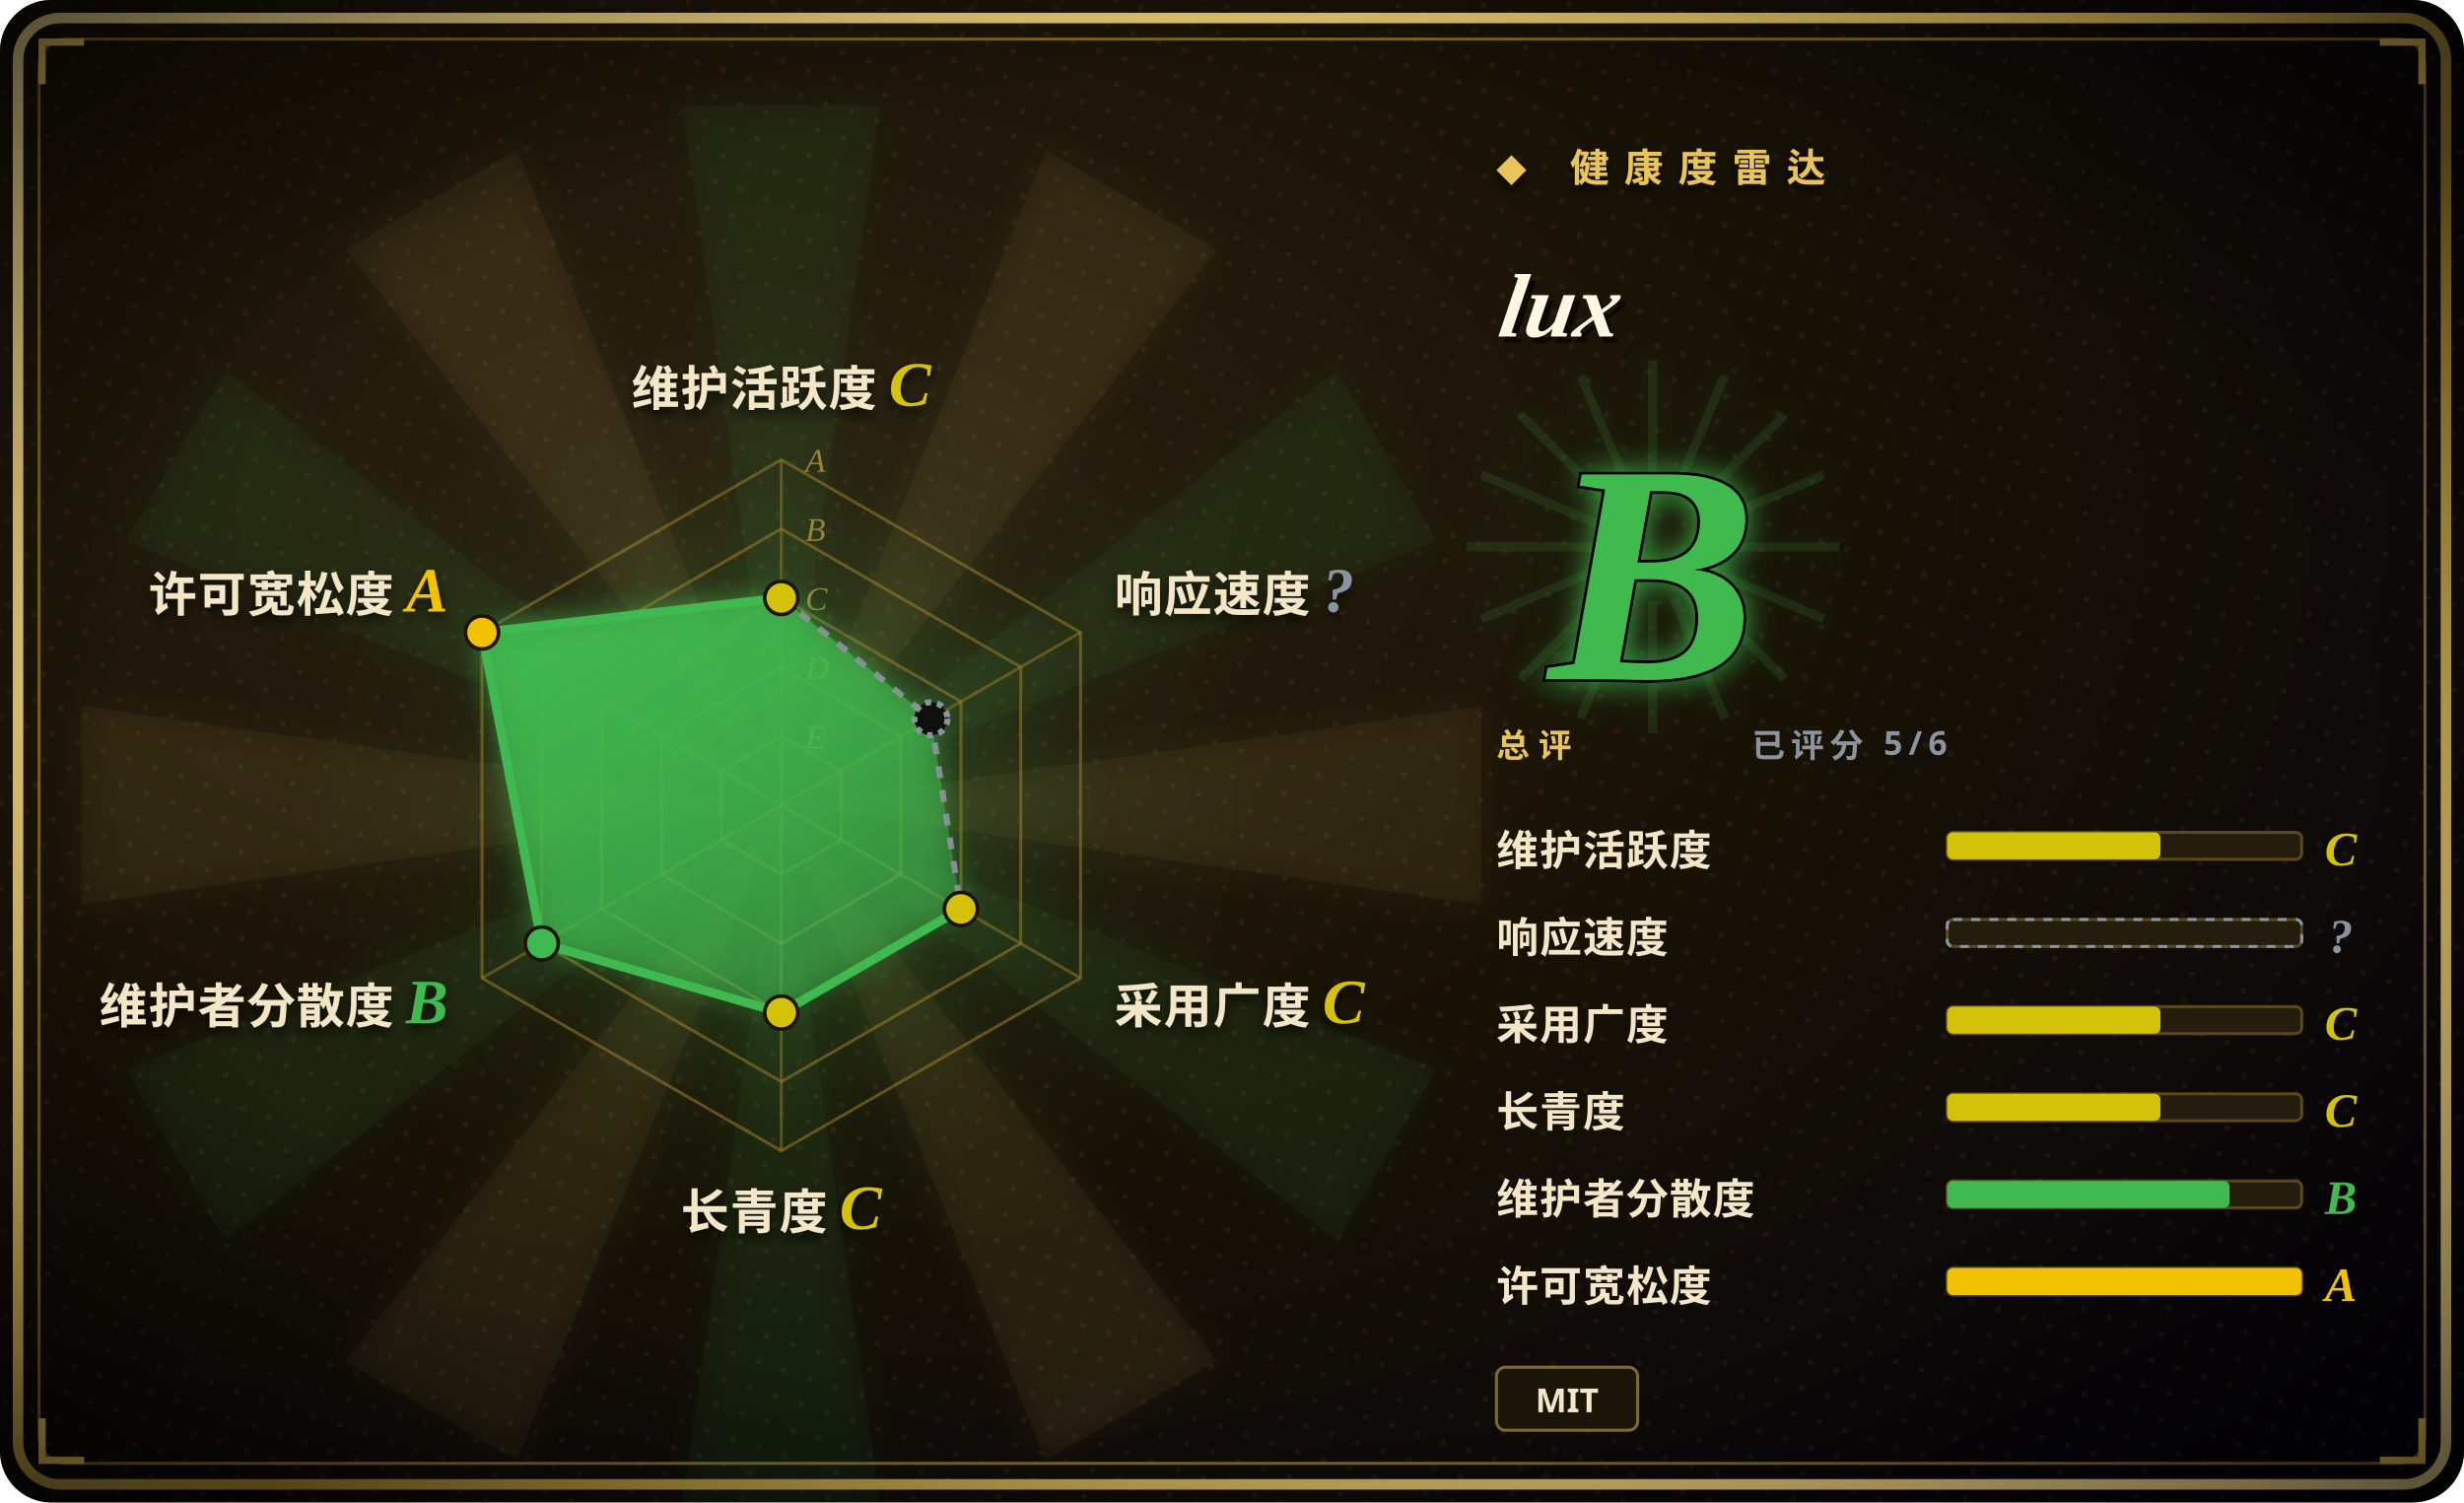
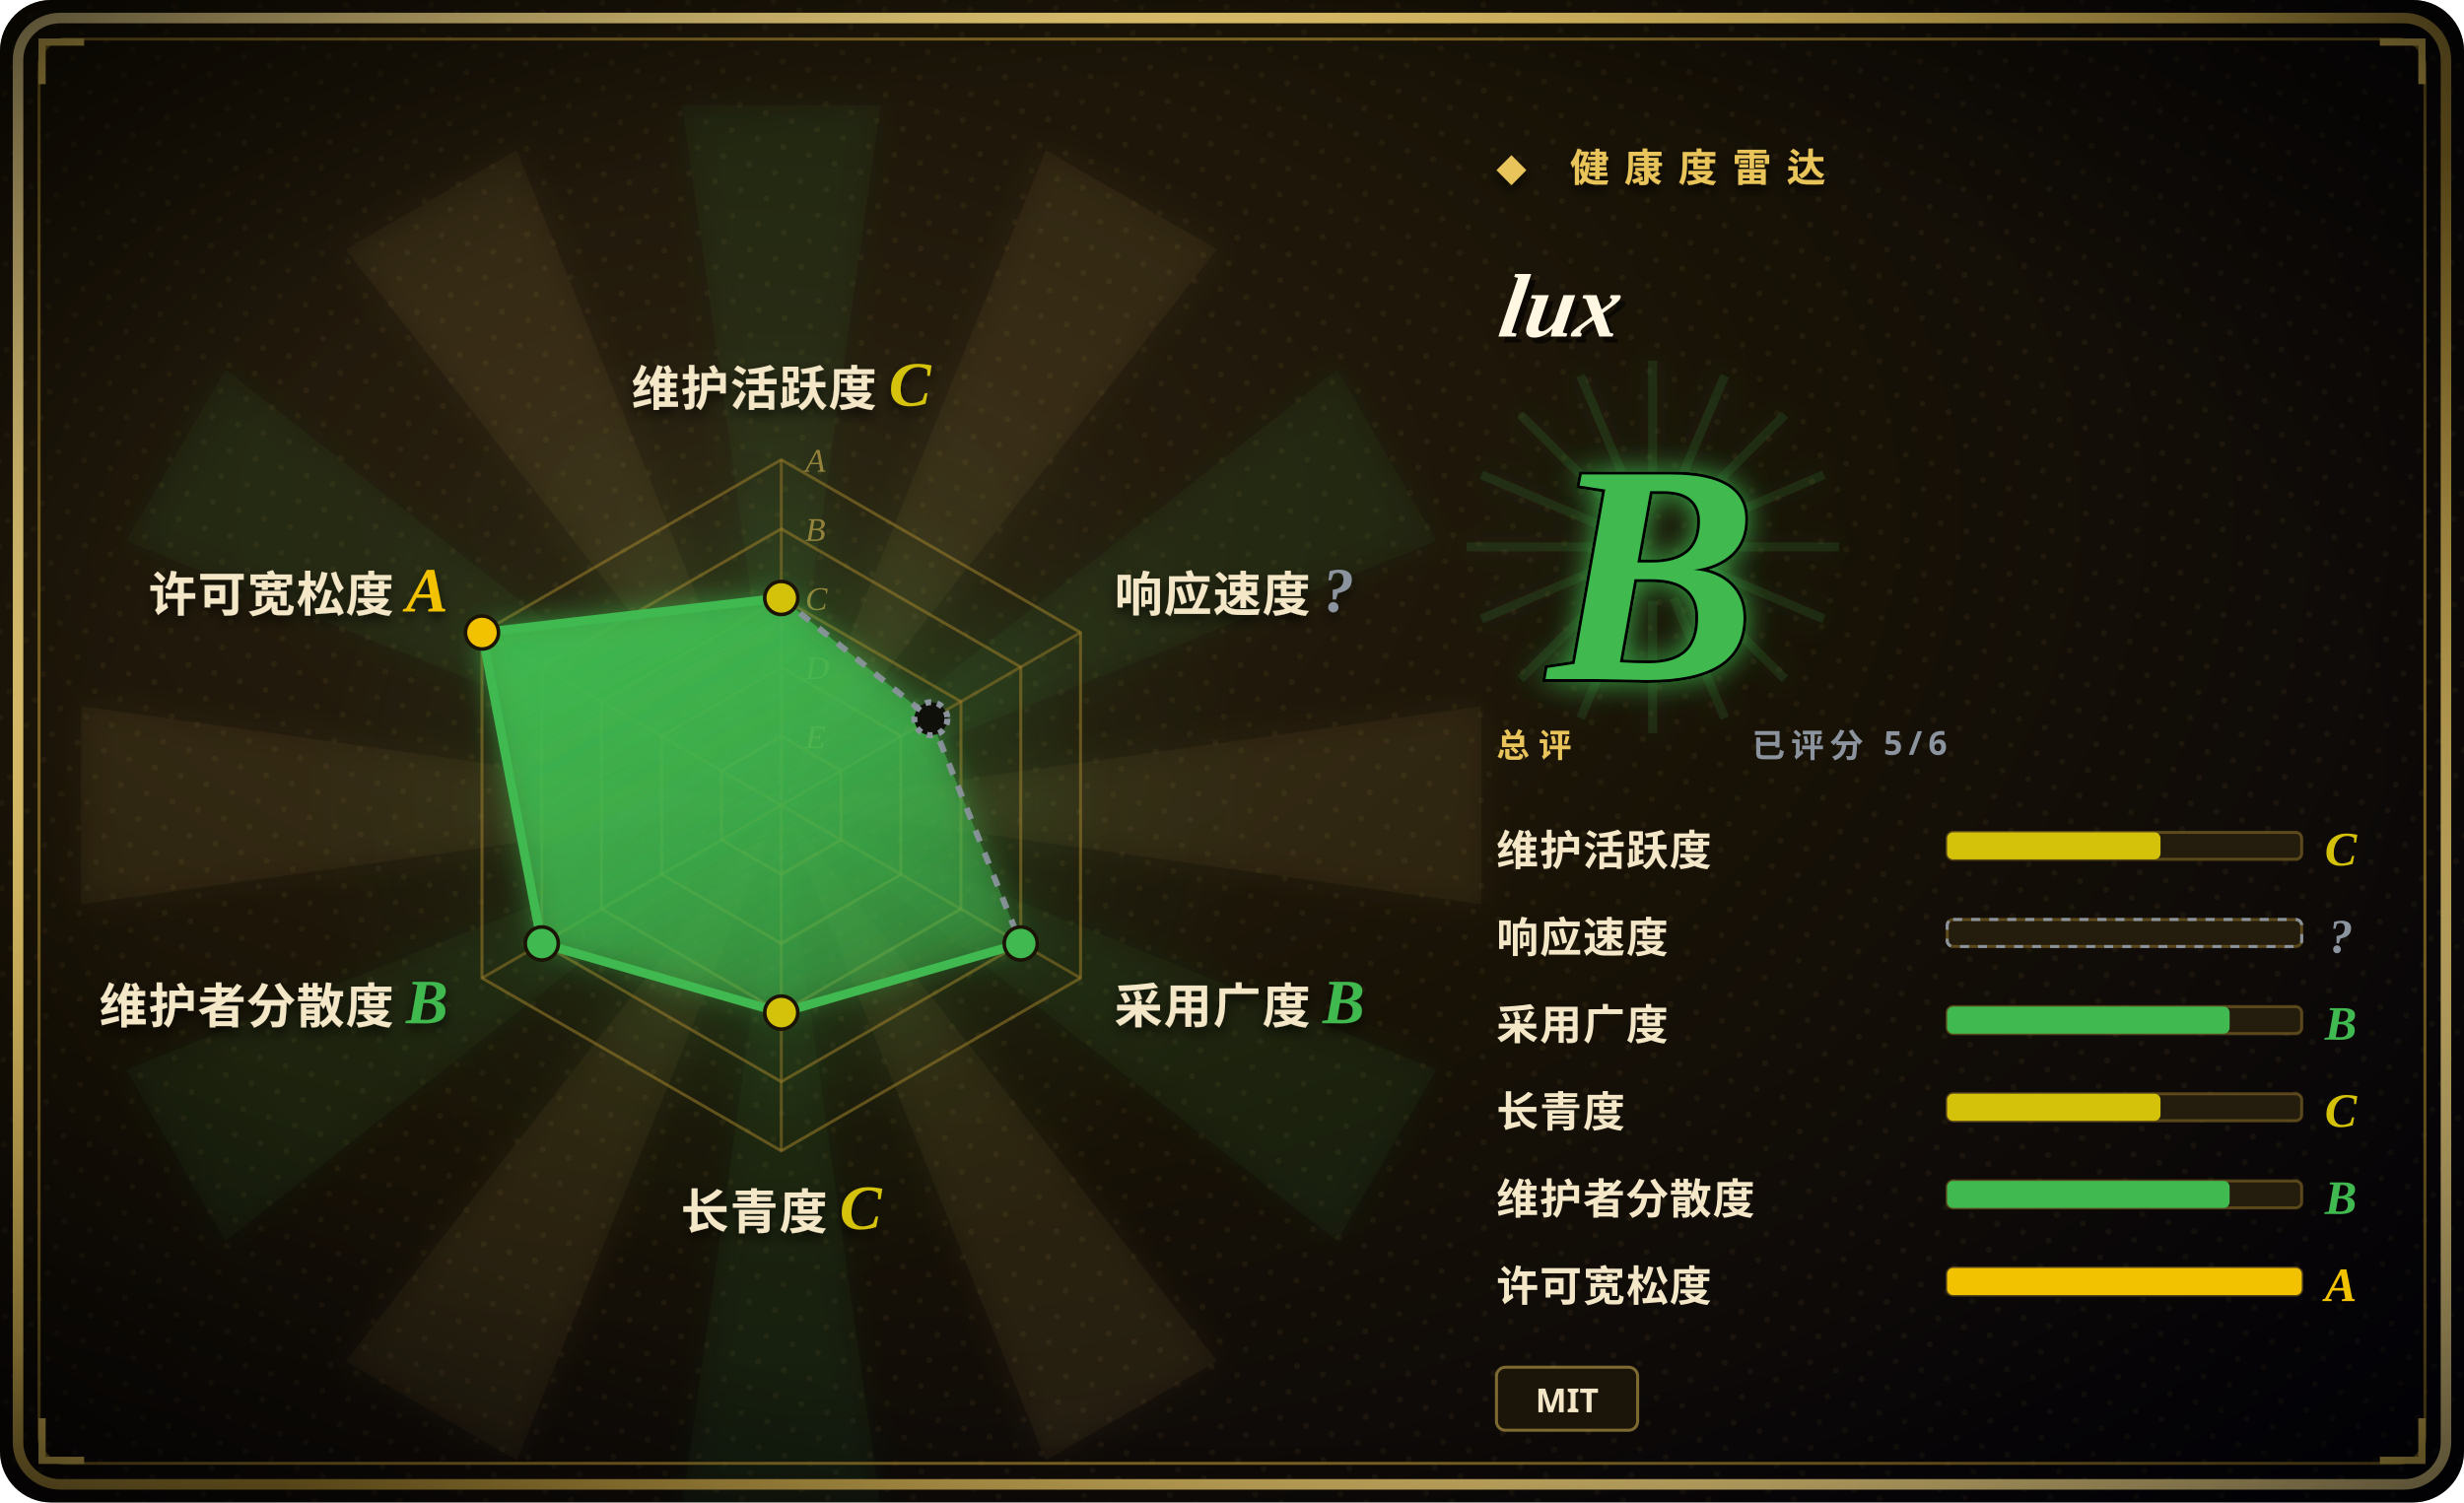
<svg xmlns="http://www.w3.org/2000/svg" width="820" height="500" viewBox="0 0 820 500">
  <defs>
    <radialGradient id="bg" cx="30%" cy="34%" r="90%">
      <stop offset="0%" stop-color="#2a2010" />
      <stop offset="48%" stop-color="#181206" />
      <stop offset="100%" stop-color="#05030a" />
    </radialGradient>
    <radialGradient id="vig" cx="50%" cy="50%" r="72%">
      <stop offset="62%" stop-color="#000000" stop-opacity="0" />
      <stop offset="100%" stop-color="#000000" stop-opacity="0.72" />
    </radialGradient>
    <linearGradient id="frame" x1="0" y1="0" x2="1" y2="1">
      <stop offset="0%" stop-color="#f6dd92" />
      <stop offset="45%" stop-color="#E8C45A" />
      <stop offset="55%" stop-color="#9c7d2a" />
      <stop offset="100%" stop-color="#f6dd92" />
    </linearGradient>
    <linearGradient id="poly" x1="0" y1="0" x2="0.7" y2="1">
      <stop offset="0%" stop-color="#3FB950" stop-opacity="0.92" />
      <stop offset="100%" stop-color="#3FB950" stop-opacity="0.34" />
    </linearGradient>
    <radialGradient id="halo" cx="50%" cy="50%" r="50%">
      <stop offset="0%" stop-color="#3FB950" stop-opacity="0.34" />
      <stop offset="68%" stop-color="#3FB950" stop-opacity="0.04" />
      <stop offset="100%" stop-color="#3FB950" stop-opacity="0" />
    </radialGradient>
    <filter id="glow" x="-60%" y="-60%" width="220%" height="220%">
      <feGaussianBlur stdDeviation="5" result="b" />
      <feMerge>
        <feMergeNode in="b" />
        <feMergeNode in="SourceGraphic" />
      </feMerge>
    </filter>
    <filter id="soft" x="-30%" y="-30%" width="160%" height="160%">
      <feDropShadow dx="0" dy="2" stdDeviation="2" flood-color="#000" flood-opacity="0.7" />
    </filter>
    <pattern id="halftone" width="9" height="9" patternUnits="userSpaceOnUse" patternTransform="rotate(18)">
      <circle cx="2" cy="2" r="1" fill="#E8C45A" fill-opacity="0.06" />
    </pattern>
  </defs>
  <rect width="820" height="500" rx="17" fill="url(#bg)" />
  <rect width="820" height="500" rx="17" fill="url(#halftone)" />
  <g opacity="0.5" filter="url(#glow)">
    <path d="M260,268 L493,235 L493,301 Z" fill="#E8C45A" fill-opacity="0.10" />
    <path d="M260,268 L478,356 L445,413 Z" fill="#3FB950" fill-opacity="0.10" />
    <path d="M260,268 L405,453 L348,486 Z" fill="#E8C45A" fill-opacity="0.10" />
    <path d="M260,268 L293,501 L227,501 Z" fill="#3FB950" fill-opacity="0.10" />
    <path d="M260,268 L172,486 L115,453 Z" fill="#E8C45A" fill-opacity="0.10" />
    <path d="M260,268 L75,413 L42,356 Z" fill="#3FB950" fill-opacity="0.10" />
    <path d="M260,268 L27,301 L27,235 Z" fill="#E8C45A" fill-opacity="0.10" />
    <path d="M260,268 L42,180 L75,123 Z" fill="#3FB950" fill-opacity="0.10" />
    <path d="M260,268 L115,83 L172,50 Z" fill="#E8C45A" fill-opacity="0.10" />
    <path d="M260,268 L227,35 L293,35 Z" fill="#3FB950" fill-opacity="0.10" />
    <path d="M260,268 L348,50 L405,83 Z" fill="#E8C45A" fill-opacity="0.10" />
    <path d="M260,268 L445,123 L478,180 Z" fill="#3FB950" fill-opacity="0.10" />
  </g>
  <circle cx="260" cy="268" r="161" fill="url(#halo)" />
  <rect x="6" y="6" width="808" height="488" rx="14" fill="none" stroke="url(#frame)" stroke-width="3.5" />
  <rect x="13" y="13" width="794" height="474" rx="9" fill="none" stroke="#9c7d2a" stroke-width="1" stroke-opacity="0.8" />
  <path d="M14,28 L14,14 L28,14" fill="none" stroke="#E8C45A" stroke-width="2.4" />
  <path d="M806,28 L806,14 L792,14" fill="none" stroke="#E8C45A" stroke-width="2.4" />
  <path d="M14,472 L14,486 L28,486" fill="none" stroke="#E8C45A" stroke-width="2.4" />
  <path d="M806,472 L806,486 L792,486" fill="none" stroke="#E8C45A" stroke-width="2.4" />
  <rect width="820" height="500" rx="17" fill="url(#vig)" />
  <polygon points="260.0,153.0 359.6,210.5 359.6,325.5 260.0,383.0 160.4,325.5 160.4,210.5" fill="none" stroke="#9c7d2a" stroke-opacity="0.55" stroke-width="1" />
  <polygon points="260.0,176.0 339.7,222.0 339.7,314.0 260.0,360.0 180.3,314.0 180.3,222.0" fill="none" stroke="#9c7d2a" stroke-opacity="0.55" stroke-width="1" />
  <polygon points="260.0,199.0 319.8,233.5 319.8,302.5 260.0,337.0 200.2,302.5 200.2,233.5" fill="none" stroke="#9c7d2a" stroke-opacity="0.55" stroke-width="1" />
  <polygon points="260.0,222.0 299.8,245.0 299.8,291.0 260.0,314.0 220.2,291.0 220.2,245.0" fill="none" stroke="#9c7d2a" stroke-opacity="0.55" stroke-width="1" />
  <polygon points="260.0,245.0 279.9,256.5 279.9,279.5 260.0,291.0 240.1,279.5 240.1,256.5" fill="none" stroke="#9c7d2a" stroke-opacity="0.55" stroke-width="1" />
  <line x1="260" y1="268" x2="260.0" y2="153.0" stroke="#9c7d2a" stroke-opacity="0.5" stroke-width="1" />
  <line x1="260" y1="268" x2="359.6" y2="210.5" stroke="#9c7d2a" stroke-opacity="0.5" stroke-width="1" />
  <line x1="260" y1="268" x2="359.6" y2="325.5" stroke="#9c7d2a" stroke-opacity="0.5" stroke-width="1" />
  <line x1="260" y1="268" x2="260.0" y2="383.0" stroke="#9c7d2a" stroke-opacity="0.5" stroke-width="1" />
  <line x1="260" y1="268" x2="160.4" y2="325.5" stroke="#9c7d2a" stroke-opacity="0.5" stroke-width="1" />
  <line x1="260" y1="268" x2="160.4" y2="210.5" stroke="#9c7d2a" stroke-opacity="0.5" stroke-width="1" />
  <text x="268" y="157.0" font-size="11" font-style="italic" fill="#E8C45A" fill-opacity="0.55" font-family="'Georgia','Times New Roman',serif">A</text>
  <text x="268" y="180.0" font-size="11" font-style="italic" fill="#E8C45A" fill-opacity="0.55" font-family="'Georgia','Times New Roman',serif">B</text>
  <text x="268" y="203.0" font-size="11" font-style="italic" fill="#E8C45A" fill-opacity="0.55" font-family="'Georgia','Times New Roman',serif">C</text>
  <text x="268" y="226.0" font-size="11" font-style="italic" fill="#E8C45A" fill-opacity="0.55" font-family="'Georgia','Times New Roman',serif">D</text>
  <text x="268" y="249.0" font-size="11" font-style="italic" fill="#E8C45A" fill-opacity="0.55" font-family="'Georgia','Times New Roman',serif">E</text>
-   <polygon points="260.0,199.0 309.8,239.2 319.8,302.5 260.0,337.0 180.3,314.0 160.4,210.5" fill="url(#poly)" filter="url(#glow)" />
+   <polygon points="260.0,199.0 309.8,239.2 339.7,314.0 260.0,337.0 180.3,314.0 160.4,210.5" fill="url(#poly)" filter="url(#glow)" />
  <line x1="260.0" y1="199.0" x2="309.8" y2="239.2" stroke="#8B949E" stroke-width="2" stroke-dasharray="4 4" stroke-opacity="0.92" />
-   <line x1="309.8" y1="239.2" x2="319.8" y2="302.5" stroke="#8B949E" stroke-width="2" stroke-dasharray="4 4" stroke-opacity="0.92" />
-   <line x1="319.8" y1="302.5" x2="260.0" y2="337.0" stroke="#3FB950" stroke-width="3" />
+   <line x1="309.8" y1="239.2" x2="339.7" y2="314.0" stroke="#8B949E" stroke-width="2" stroke-dasharray="4 4" stroke-opacity="0.92" />
+   <line x1="339.7" y1="314.0" x2="260.0" y2="337.0" stroke="#3FB950" stroke-width="3" />
  <line x1="260.0" y1="337.0" x2="180.3" y2="314.0" stroke="#3FB950" stroke-width="3" />
  <line x1="180.3" y1="314.0" x2="160.4" y2="210.5" stroke="#3FB950" stroke-width="3" />
  <line x1="160.4" y1="210.5" x2="260.0" y2="199.0" stroke="#3FB950" stroke-width="3" />
  <circle cx="260.0" cy="199.0" r="5.5" fill="#D4C20A" stroke="#1a1306" stroke-width="1.2" />
  <circle cx="309.8" cy="239.2" r="5.5" fill="#10100b" stroke="#8B949E" stroke-width="2" stroke-dasharray="2 2" />
-   <circle cx="319.8" cy="302.5" r="5.5" fill="#D4C20A" stroke="#1a1306" stroke-width="1.2" />
+   <circle cx="339.7" cy="314.0" r="5.5" fill="#3FB950" stroke="#1a1306" stroke-width="1.2" />
  <circle cx="260.0" cy="337.0" r="5.5" fill="#D4C20A" stroke="#1a1306" stroke-width="1.2" />
  <circle cx="180.3" cy="314.0" r="5.5" fill="#3FB950" stroke="#1a1306" stroke-width="1.2" />
  <circle cx="160.4" cy="210.5" r="5.5" fill="#F2C200" stroke="#1a1306" stroke-width="1.2" />
  <text x="260.0" y="135.0" font-size="16" font-weight="900" fill="#f3e7c8" text-anchor="middle" font-family="'PingFang SC','Hiragino Sans GB','Heiti SC','Microsoft YaHei',sans-serif" letter-spacing="0.4" filter="url(#soft)">维护活跃度 <tspan fill="#D4C20A" font-family="'Georgia','Times New Roman',serif" font-style="italic" font-size="21">C</tspan>
  </text>
  <text x="370.9" y="203.5" font-size="16" font-weight="900" fill="#f3e7c8" text-anchor="start" font-family="'PingFang SC','Hiragino Sans GB','Heiti SC','Microsoft YaHei',sans-serif" letter-spacing="0.4" filter="url(#soft)">响应速度 <tspan fill="#8B949E" font-family="'Georgia','Times New Roman',serif" font-style="italic" font-size="21">?</tspan>
  </text>
-   <text x="370.9" y="340.5" font-size="16" font-weight="900" fill="#f3e7c8" text-anchor="start" font-family="'PingFang SC','Hiragino Sans GB','Heiti SC','Microsoft YaHei',sans-serif" letter-spacing="0.4" filter="url(#soft)">采用广度 <tspan fill="#D4C20A" font-family="'Georgia','Times New Roman',serif" font-style="italic" font-size="21">C</tspan>
+   <text x="370.9" y="340.5" font-size="16" font-weight="900" fill="#f3e7c8" text-anchor="start" font-family="'PingFang SC','Hiragino Sans GB','Heiti SC','Microsoft YaHei',sans-serif" letter-spacing="0.4" filter="url(#soft)">采用广度 <tspan fill="#3FB950" font-family="'Georgia','Times New Roman',serif" font-style="italic" font-size="21">B</tspan>
  </text>
  <text x="260.0" y="409.0" font-size="16" font-weight="900" fill="#f3e7c8" text-anchor="middle" font-family="'PingFang SC','Hiragino Sans GB','Heiti SC','Microsoft YaHei',sans-serif" letter-spacing="0.4" filter="url(#soft)">长青度 <tspan fill="#D4C20A" font-family="'Georgia','Times New Roman',serif" font-style="italic" font-size="21">C</tspan>
  </text>
  <text x="149.1" y="340.5" font-size="16" font-weight="900" fill="#f3e7c8" text-anchor="end" font-family="'PingFang SC','Hiragino Sans GB','Heiti SC','Microsoft YaHei',sans-serif" letter-spacing="0.4" filter="url(#soft)">维护者分散度 <tspan fill="#3FB950" font-family="'Georgia','Times New Roman',serif" font-style="italic" font-size="21">B</tspan>
  </text>
  <text x="149.1" y="203.5" font-size="16" font-weight="900" fill="#f3e7c8" text-anchor="end" font-family="'PingFang SC','Hiragino Sans GB','Heiti SC','Microsoft YaHei',sans-serif" letter-spacing="0.4" filter="url(#soft)">许可宽松度 <tspan fill="#F2C200" font-family="'Georgia','Times New Roman',serif" font-style="italic" font-size="21">A</tspan>
  </text>
  <text x="498" y="60" font-size="13" letter-spacing="5" fill="#E8C45A" font-weight="900" font-family="'PingFang SC','Hiragino Sans GB','Heiti SC','Microsoft YaHei',sans-serif" filter="url(#soft)">◆ 健康度雷达</text>
  <g transform="translate(498,112) skewX(-9)">
    <text x="2" y="2" font-size="30" font-weight="900" font-style="italic" fill="#000" fill-opacity="0.6" font-family="'Georgia','Times New Roman',serif">lux</text>
    <text x="0" y="0" font-size="30" font-weight="900" font-style="italic" fill="#fff7e2" font-family="'Georgia','Times New Roman',serif">lux</text>
  </g>
  <line x1="498" y1="124" x2="648" y2="124" stroke="url(#frame)" stroke-width="2" />
  <g opacity="0.85" filter="url(#glow)">
    <line x1="568" y1="182" x2="612" y2="182" stroke="#3FB950" stroke-opacity="0.16" stroke-width="3" />
    <line x1="567" y1="189" x2="607" y2="206" stroke="#3FB950" stroke-opacity="0.16" stroke-width="3" />
    <line x1="563" y1="195" x2="594" y2="226" stroke="#3FB950" stroke-opacity="0.16" stroke-width="3" />
    <line x1="557" y1="199" x2="574" y2="239" stroke="#3FB950" stroke-opacity="0.16" stroke-width="3" />
    <line x1="550" y1="200" x2="550" y2="244" stroke="#3FB950" stroke-opacity="0.16" stroke-width="3" />
    <line x1="543" y1="199" x2="526" y2="239" stroke="#3FB950" stroke-opacity="0.16" stroke-width="3" />
    <line x1="537" y1="195" x2="506" y2="226" stroke="#3FB950" stroke-opacity="0.16" stroke-width="3" />
    <line x1="533" y1="189" x2="493" y2="206" stroke="#3FB950" stroke-opacity="0.16" stroke-width="3" />
    <line x1="532" y1="182" x2="488" y2="182" stroke="#3FB950" stroke-opacity="0.16" stroke-width="3" />
    <line x1="533" y1="175" x2="493" y2="158" stroke="#3FB950" stroke-opacity="0.16" stroke-width="3" />
    <line x1="537" y1="169" x2="506" y2="138" stroke="#3FB950" stroke-opacity="0.16" stroke-width="3" />
    <line x1="543" y1="165" x2="526" y2="125" stroke="#3FB950" stroke-opacity="0.16" stroke-width="3" />
    <line x1="550" y1="164" x2="550" y2="120" stroke="#3FB950" stroke-opacity="0.16" stroke-width="3" />
    <line x1="557" y1="165" x2="574" y2="125" stroke="#3FB950" stroke-opacity="0.16" stroke-width="3" />
    <line x1="563" y1="169" x2="594" y2="138" stroke="#3FB950" stroke-opacity="0.16" stroke-width="3" />
    <line x1="567" y1="175" x2="607" y2="158" stroke="#3FB950" stroke-opacity="0.16" stroke-width="3" />
  </g>
  <text x="550" y="226" font-size="104" font-weight="900" font-style="italic" text-anchor="middle" fill="#3FB950" stroke="#000" stroke-width="2" paint-order="stroke" font-family="'Georgia','Times New Roman',serif" filter="url(#glow)">B</text>
  <text x="498" y="252" font-size="11" letter-spacing="3" fill="#E8C45A" font-family="'PingFang SC','Hiragino Sans GB','Heiti SC','Microsoft YaHei',sans-serif" font-weight="900">总评</text>
  <text x="648" y="252" font-size="11" letter-spacing="2" fill="#8B949E" font-family="'PingFang SC','Hiragino Sans GB','Heiti SC','Microsoft YaHei',sans-serif" font-weight="900" text-anchor="end">已评分 5/6</text>
  <text x="498" y="288" font-size="14" font-weight="900" fill="#f3e7c8" font-family="'PingFang SC','Hiragino Sans GB','Heiti SC','Microsoft YaHei',sans-serif" letter-spacing="0.4">维护活跃度</text>
  <rect x="648" y="277" width="118" height="9" rx="2" fill="#241d0e" stroke="#9c7d2a" stroke-opacity="0.5" />
  <rect x="648" y="277" width="71" height="9" rx="2" fill="#D4C20A" />
  <text x="779" y="288" font-size="16" font-weight="900" font-style="italic" fill="#D4C20A" font-family="'Georgia','Times New Roman',serif" text-anchor="middle">C</text>
  <text x="498" y="317" font-size="14" font-weight="900" fill="#f3e7c8" font-family="'PingFang SC','Hiragino Sans GB','Heiti SC','Microsoft YaHei',sans-serif" letter-spacing="0.4">响应速度</text>
  <rect x="648" y="306" width="118" height="9" rx="2" fill="#241d0e" stroke="#9c7d2a" stroke-opacity="0.5" />
  <rect x="648" y="306" width="118" height="9" rx="2" fill="none" stroke="#8B949E" stroke-dasharray="3 3" />
  <text x="779" y="317" font-size="16" font-weight="900" font-style="italic" fill="#8B949E" font-family="'Georgia','Times New Roman',serif" text-anchor="middle">?</text>
  <text x="498" y="346" font-size="14" font-weight="900" fill="#f3e7c8" font-family="'PingFang SC','Hiragino Sans GB','Heiti SC','Microsoft YaHei',sans-serif" letter-spacing="0.4">采用广度</text>
  <rect x="648" y="335" width="118" height="9" rx="2" fill="#241d0e" stroke="#9c7d2a" stroke-opacity="0.5" />
-   <rect x="648" y="335" width="71" height="9" rx="2" fill="#D4C20A" />
-   <text x="779" y="346" font-size="16" font-weight="900" font-style="italic" fill="#D4C20A" font-family="'Georgia','Times New Roman',serif" text-anchor="middle">C</text>
+   <rect x="648" y="335" width="94" height="9" rx="2" fill="#3FB950" />
+   <text x="779" y="346" font-size="16" font-weight="900" font-style="italic" fill="#3FB950" font-family="'Georgia','Times New Roman',serif" text-anchor="middle">B</text>
  <text x="498" y="375" font-size="14" font-weight="900" fill="#f3e7c8" font-family="'PingFang SC','Hiragino Sans GB','Heiti SC','Microsoft YaHei',sans-serif" letter-spacing="0.4">长青度</text>
  <rect x="648" y="364" width="118" height="9" rx="2" fill="#241d0e" stroke="#9c7d2a" stroke-opacity="0.5" />
  <rect x="648" y="364" width="71" height="9" rx="2" fill="#D4C20A" />
  <text x="779" y="375" font-size="16" font-weight="900" font-style="italic" fill="#D4C20A" font-family="'Georgia','Times New Roman',serif" text-anchor="middle">C</text>
  <text x="498" y="404" font-size="14" font-weight="900" fill="#f3e7c8" font-family="'PingFang SC','Hiragino Sans GB','Heiti SC','Microsoft YaHei',sans-serif" letter-spacing="0.4">维护者分散度</text>
  <rect x="648" y="393" width="118" height="9" rx="2" fill="#241d0e" stroke="#9c7d2a" stroke-opacity="0.5" />
  <rect x="648" y="393" width="94" height="9" rx="2" fill="#3FB950" />
  <text x="779" y="404" font-size="16" font-weight="900" font-style="italic" fill="#3FB950" font-family="'Georgia','Times New Roman',serif" text-anchor="middle">B</text>
  <text x="498" y="433" font-size="14" font-weight="900" fill="#f3e7c8" font-family="'PingFang SC','Hiragino Sans GB','Heiti SC','Microsoft YaHei',sans-serif" letter-spacing="0.4">许可宽松度</text>
  <rect x="648" y="422" width="118" height="9" rx="2" fill="#241d0e" stroke="#9c7d2a" stroke-opacity="0.5" />
  <rect x="648" y="422" width="118" height="9" rx="2" fill="#F2C200" />
  <text x="779" y="433" font-size="16" font-weight="900" font-style="italic" fill="#F2C200" font-family="'Georgia','Times New Roman',serif" text-anchor="middle">A</text>
  <rect x="498" y="455" width="47" height="21" rx="3" fill="#1b1408" stroke="#E8C45A" stroke-opacity="0.5" />
  <text x="521.5" y="470" font-size="11" font-weight="700" fill="#f3e7c8" text-anchor="middle" font-family="'PingFang SC','Hiragino Sans GB','Heiti SC','Microsoft YaHei',sans-serif">MIT</text>
</svg>
